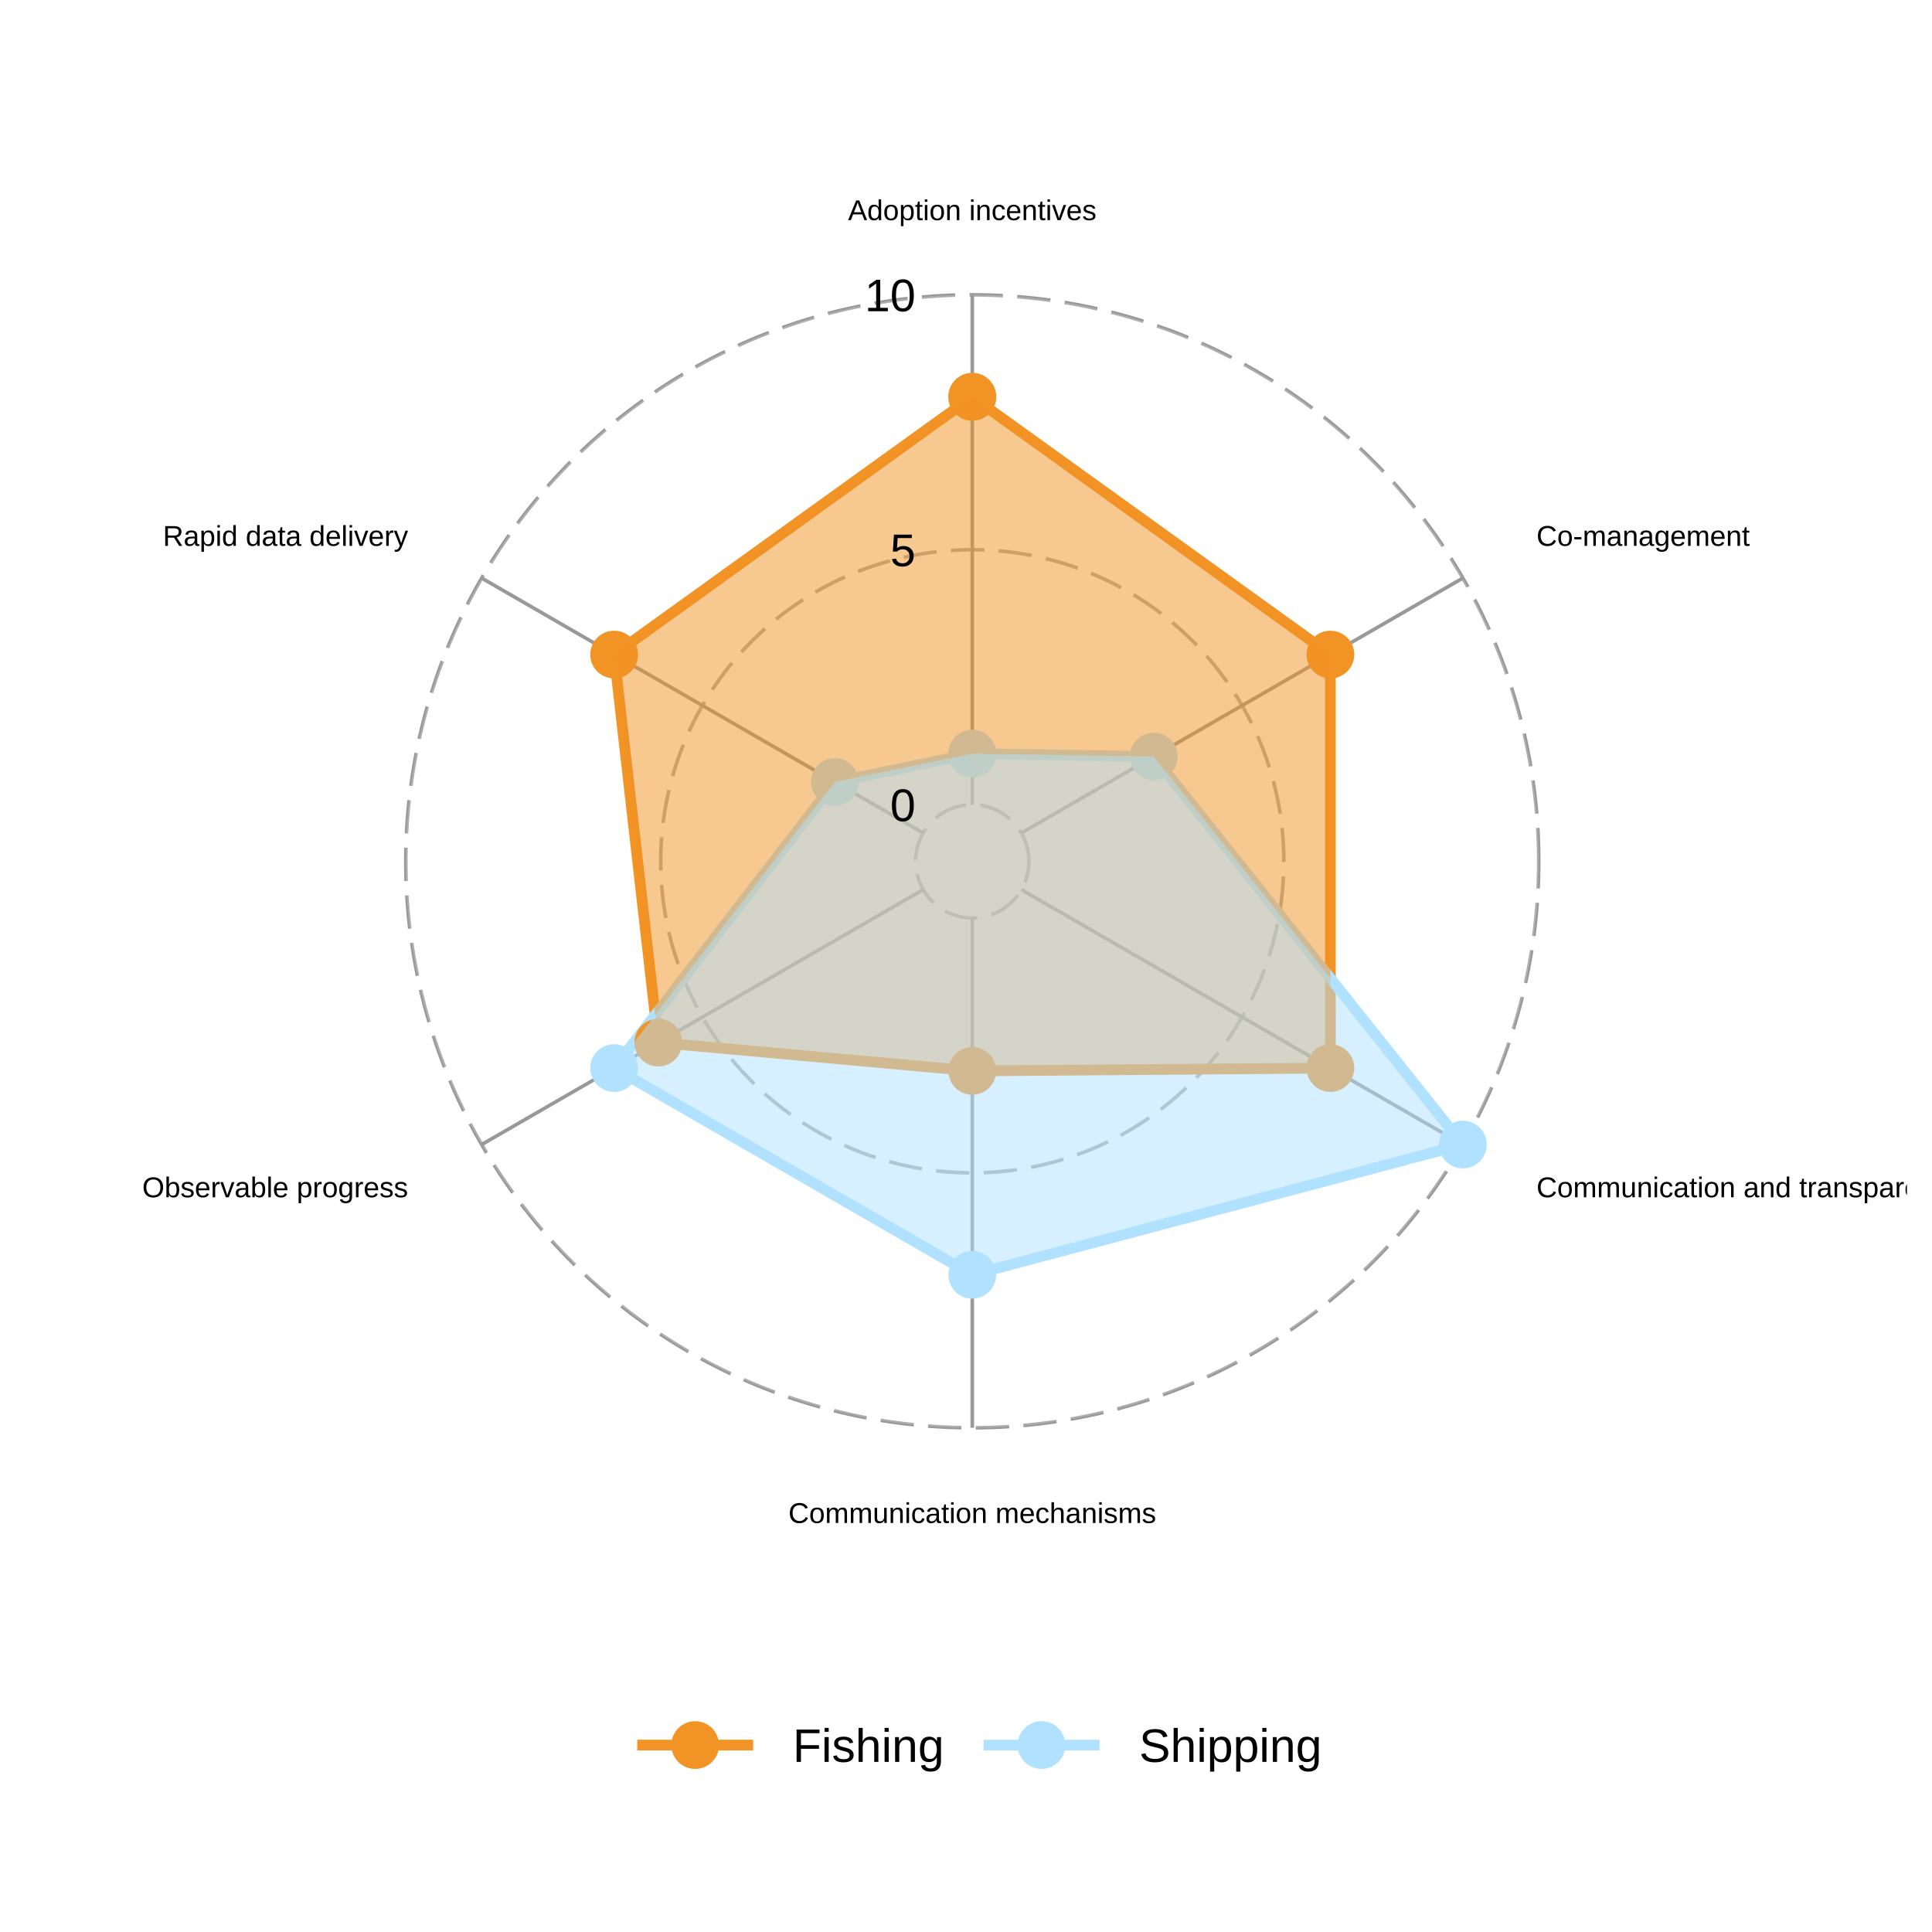
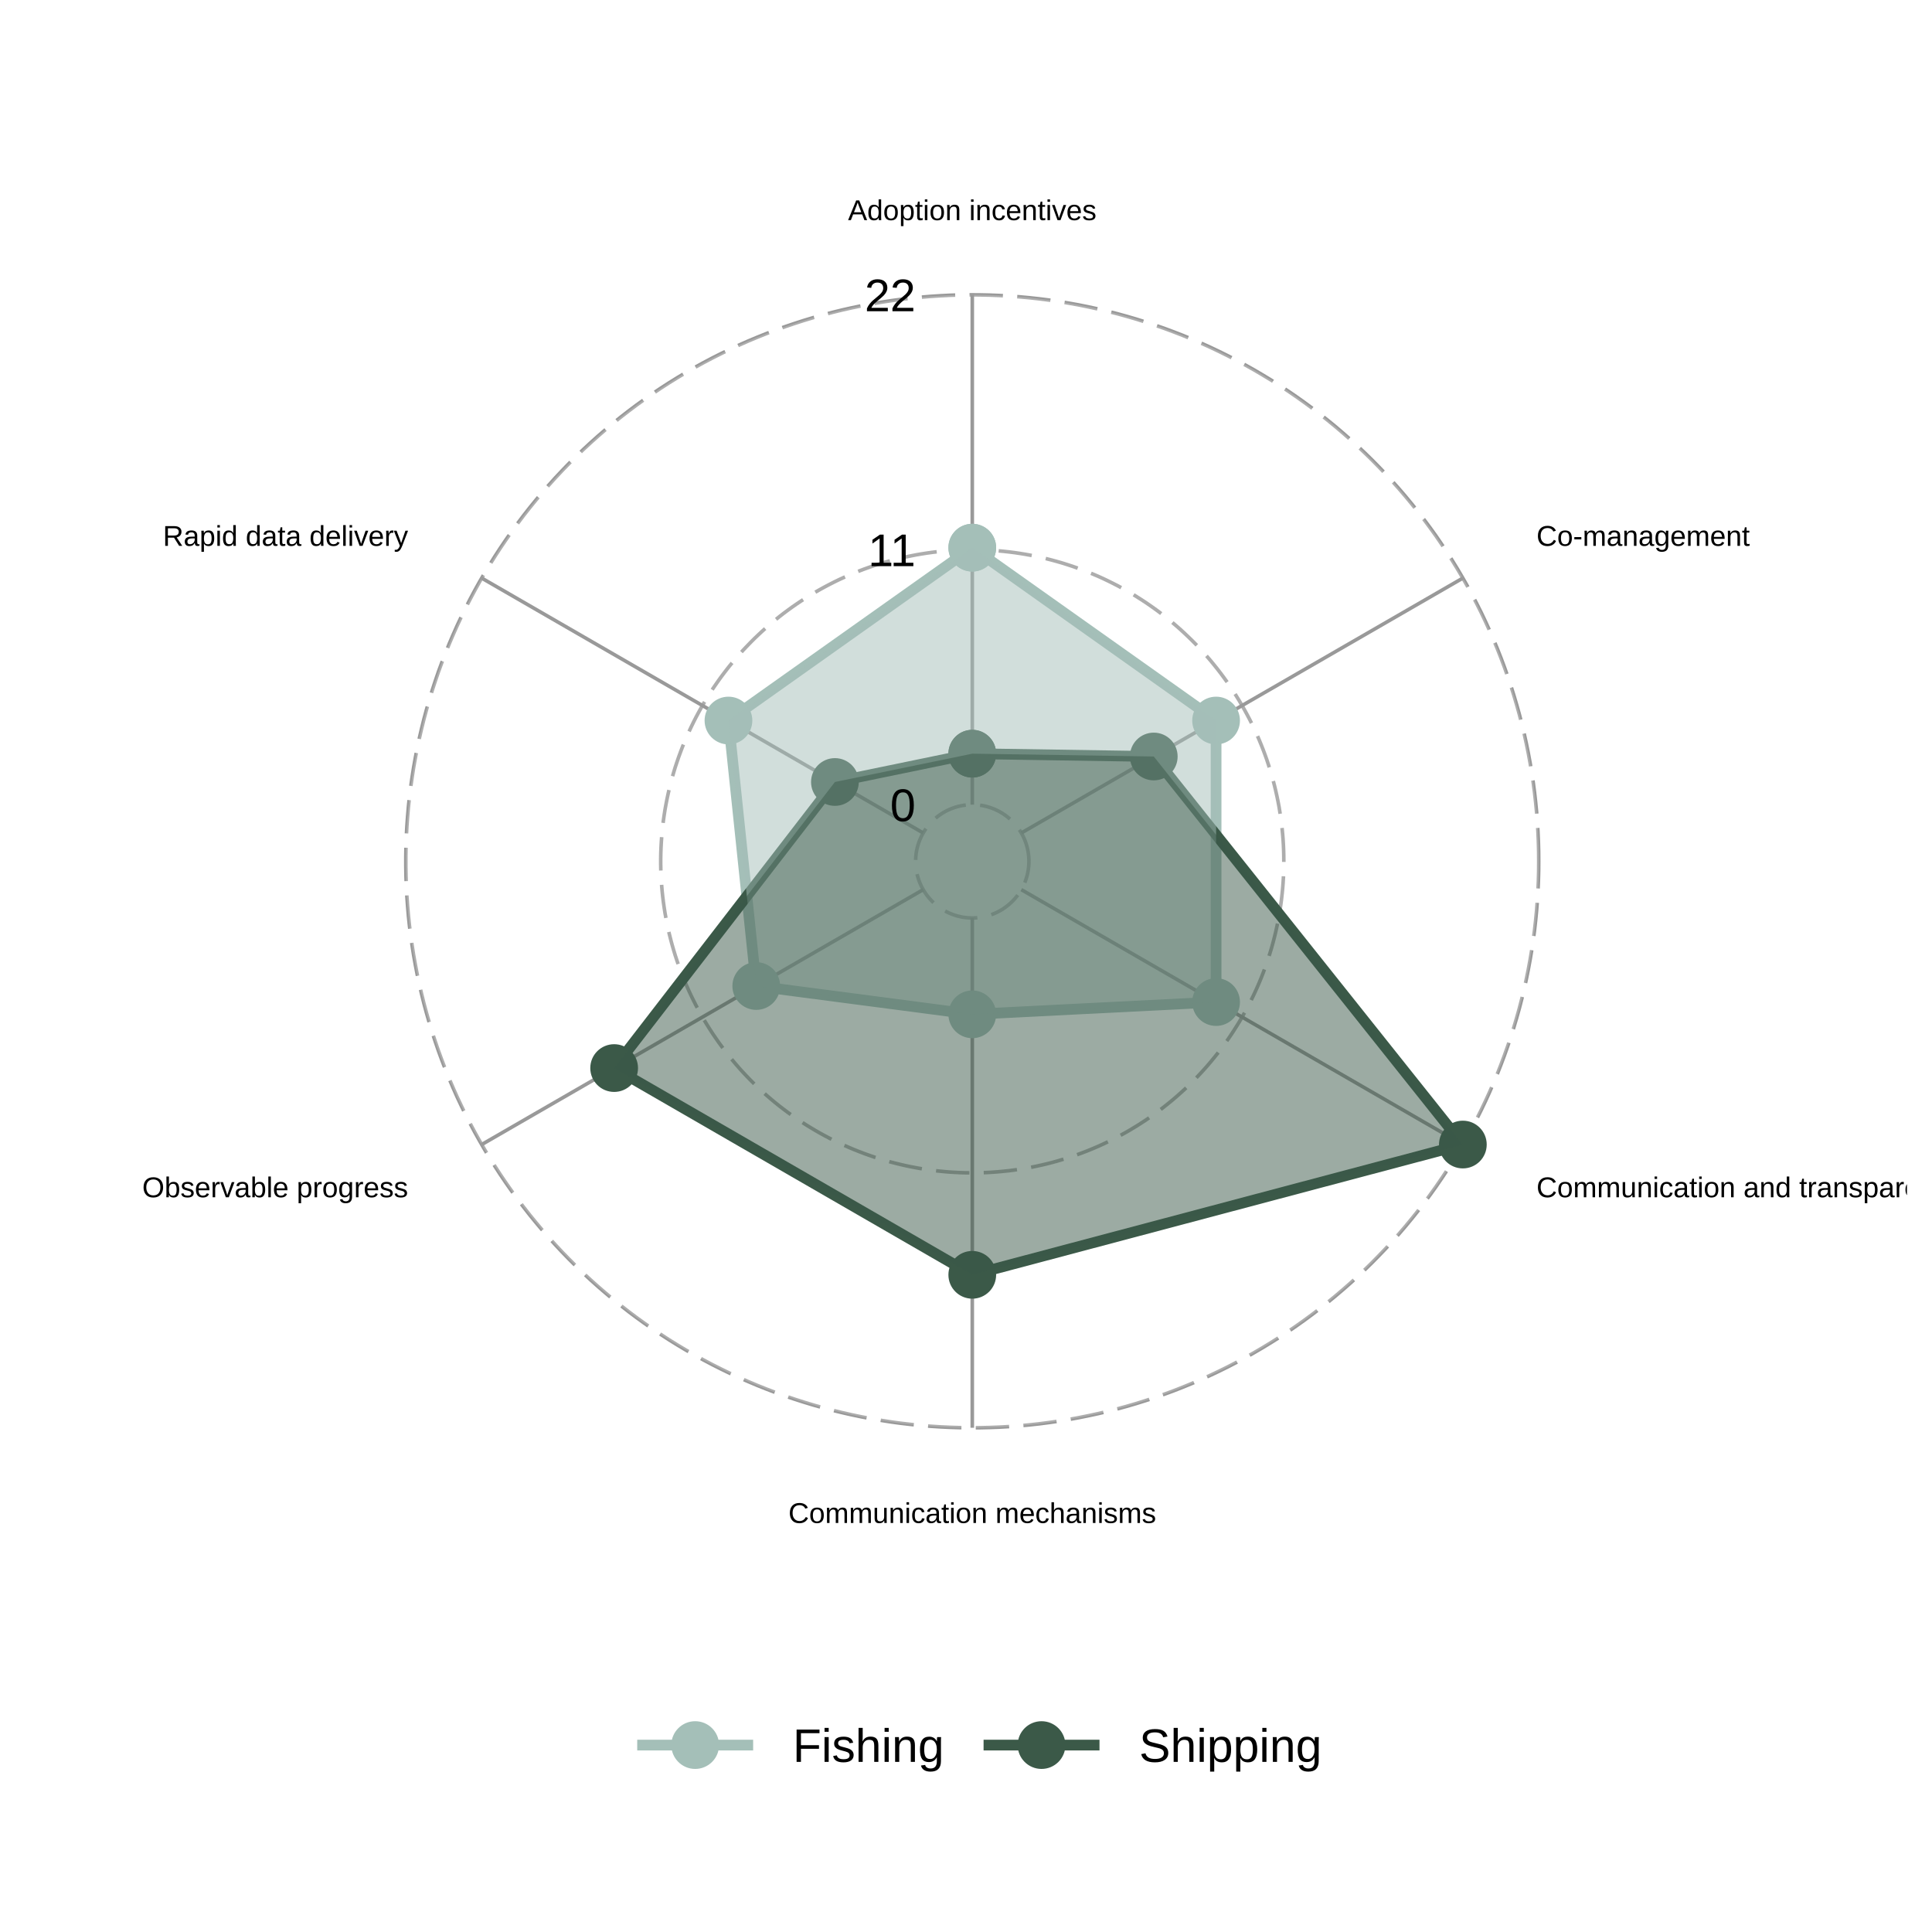
<svg xmlns="http://www.w3.org/2000/svg" class="svglite" width="576.00pt" height="576.00pt" viewBox="0 0 576.00 576.00">
  <defs>
    <style type="text/css">
    .svglite line, .svglite polyline, .svglite polygon, .svglite path, .svglite rect, .svglite circle {
      fill: none;
      stroke: #000000;
      stroke-linecap: round;
      stroke-linejoin: round;
      stroke-miterlimit: 10.00;
    }
    .svglite text {
      white-space: pre;
    }
  </style>
  </defs>
  <rect width="100%" height="100%" style="stroke: none; fill: #FFFFFF;" />
  <defs>
    <clipPath id="cpMC4wMHw1NzYuMDB8MC4wMHw1NzYuMDA=">
      <rect x="0.00" y="0.00" width="576.00" height="576.00" />
    </clipPath>
  </defs>
  <g clip-path="url(#cpMC4wMHw1NzYuMDB8MC4wMHw1NzYuMDA=)">
</g>
  <defs>
    <clipPath id="cpMC4wMHw1NzYuMDB8MjYuMzl8NTQ5LjYx">
      <rect x="0.00" y="26.39" width="576.00" height="523.22" />
    </clipPath>
  </defs>
  <g clip-path="url(#cpMC4wMHw1NzYuMDB8MjYuMzl8NTQ5LjYx)">
    <rect x="-0" y="26.39" width="576.00" height="523.22" style="stroke-width: 1.45; stroke: #FFFFFF; fill: #FFFFFF;" />
  </g>
  <g clip-path="url(#cpMC4wMHw1NzYuMDB8MC4wMHw1NzYuMDA=)">
</g>
  <defs>
    <clipPath id="cpMTEuMjF8NTY4LjUzfDMzLjg2fDQ3OS43Mg==">
      <rect x="11.21" y="33.86" width="557.32" height="445.86" />
    </clipPath>
  </defs>
  <g clip-path="url(#cpMTEuMjF8NTY4LjUzfDMzLjg2fDQ3OS43Mg==)">
    <rect x="11.21" y="33.86" width="557.32" height="445.86" style="stroke-width: 1.45; stroke: none; fill: #FFFFFF;" />
    <text x="121.67" y="356.95" text-anchor="end" style="font-size: 8.54px; font-family: &quot;Arial&quot;;" textLength="79.21px" lengthAdjust="spacingAndGlyphs">Observable progress</text>
    <text x="121.67" y="162.74" text-anchor="end" style="font-size: 8.54px; font-family: &quot;Arial&quot;;" textLength="73.04px" lengthAdjust="spacingAndGlyphs">Rapid data delivery</text>
    <polyline points="306.76,256.79 306.75,256.49 306.75,256.20 306.73,255.90 306.72,255.61 306.69,255.31 306.66,255.02 306.63,254.72 306.59,254.43 306.55,254.14 306.50,253.85 306.44,253.56 306.39,253.27 306.32,252.98 306.25,252.69 306.18,252.41 306.10,252.12 306.01,251.84 305.93,251.56 305.83,251.27 305.73,251.00 305.63,250.72 305.52,250.44 305.41,250.17 305.29,249.90 305.17,249.63 305.04,249.37 304.91,249.10 304.77,248.84 304.63,248.58 304.48,248.32 304.33,248.07 304.18,247.82 304.02,247.57 303.85,247.32 303.69,247.08 303.51,246.84 303.34,246.60 303.16,246.37 302.97,246.13 302.78,245.91 302.59,245.68 302.40,245.46 302.20,245.24 301.99,245.03 301.78,244.82 301.57,244.61 301.36,244.41 301.14,244.21 300.92,244.02 300.69,243.82 300.46,243.64 300.23,243.45 300.00,243.27 299.76,243.10 299.52,242.93 299.27,242.76 299.03,242.60 298.78,242.44 298.52,242.29 298.27,242.14 298.01,241.99 297.75,241.85 297.49,241.72 297.22,241.59 296.96,241.46 296.69,241.34 296.42,241.22 296.14,241.11 295.87,241.00 295.59,240.90 295.31,240.80 295.03,240.71 294.75,240.62 294.46,240.54 294.18,240.46 293.89,240.39 293.61,240.32 293.32,240.26 293.03,240.20 292.74,240.14 292.44,240.10 292.15,240.05 291.86,240.02 291.56,239.99 291.27,239.96 290.98,239.94 290.68,239.92 290.39,239.91 290.09,239.90 289.79,239.90 289.50,239.90 289.20,239.91 288.91,239.93 288.61,239.95 288.32,239.97 288.02,240.00 287.73,240.04 287.44,240.08 287.15,240.12 286.85,240.17 286.56,240.23 286.27,240.29 285.99,240.35 285.70,240.42 285.41,240.50 285.13,240.58 284.85,240.66 284.56,240.75 284.29,240.85 284.01,240.95 283.73,241.05 283.46,241.16 283.18,241.28 282.91,241.40 282.65,241.52 282.38,241.65 282.12,241.78 281.85,241.92 281.59,242.06 281.34,242.21 281.08,242.36 280.83,242.52 280.59,242.68 280.34,242.84 280.10,243.01 279.86,243.19 279.62,243.36 279.39,243.54 279.16,243.73 278.93,243.92 278.71,244.11 278.49,244.31 278.27,244.51 278.06,244.72 277.85,244.92 277.64,245.14 277.44,245.35 277.24,245.57 277.05,245.79 276.86,246.02 276.67,246.25 276.49,246.48 276.31,246.72 276.14,246.96 275.97,247.20 275.80,247.44 275.64,247.69 275.48,247.94 275.33,248.19 275.18,248.45 275.04,248.71 274.90,248.97 274.76,249.23 274.63,249.50 274.51,249.77 274.39,250.04 274.27,250.31 274.16,250.58 274.05,250.86 273.95,251.14 273.86,251.41 273.77,251.70 273.68,251.98 273.60,252.26 273.52,252.55 273.45,252.83 273.38,253.12 273.32,253.41 273.26,253.70 273.21,253.99 273.17,254.28 273.12,254.58 273.09,254.87 273.06,255.16 273.03,255.46 273.01,255.75 273.00,256.05 272.99,256.34 272.98,256.64 272.98,256.94 272.99,257.23 273.00,257.53 273.01,257.82 273.03,258.12 273.06,258.41 273.09,258.71 273.12,259.00 273.17,259.29 273.21,259.58 273.26,259.87 273.32,260.16 273.38,260.45 273.45,260.74 273.52,261.03 273.60,261.31 273.68,261.60 273.77,261.88 273.86,262.16 273.95,262.44 274.05,262.72 274.16,262.99 274.27,263.27 274.39,263.54 274.51,263.81 274.63,264.08 274.76,264.34 274.90,264.61 275.04,264.87 275.18,265.13 275.33,265.38 275.48,265.63 275.64,265.88 275.80,266.13 275.97,266.38 276.14,266.62 276.31,266.86 276.49,267.09 276.67,267.33 276.86,267.56 277.05,267.78 277.24,268.00 277.44,268.22 277.64,268.44 277.85,268.65 278.06,268.86 278.27,269.06 278.49,269.27 278.71,269.46 278.93,269.66 279.16,269.85 279.39,270.03 279.62,270.21 279.86,270.39 280.10,270.56 280.34,270.73 280.59,270.90 280.83,271.06 281.08,271.21 281.34,271.36 281.59,271.51 281.85,271.65 282.12,271.79 282.38,271.93 282.65,272.05 282.91,272.18 283.18,272.30 283.46,272.41 283.73,272.52 284.01,272.63 284.29,272.73 284.56,272.82 284.85,272.91 285.13,273.00 285.41,273.08 285.70,273.15 285.99,273.22 286.27,273.29 286.56,273.35 286.85,273.41 287.15,273.46 287.44,273.50 287.73,273.54 288.02,273.58 288.32,273.61 288.61,273.63 288.91,273.65 289.20,273.66 289.50,273.67 289.79,273.68 290.09,273.68 290.39,273.67 290.68,273.66 290.98,273.64 291.27,273.62 291.56,273.59 291.86,273.56 292.15,273.52 292.44,273.48 292.74,273.43 293.03,273.38 293.32,273.32 293.61,273.26 293.89,273.19 294.18,273.12 294.46,273.04 294.75,272.96 295.03,272.87 295.31,272.78 295.59,272.68 295.87,272.58 296.14,272.47 296.42,272.36 296.69,272.24 296.96,272.12 297.22,271.99 297.49,271.86 297.75,271.72 298.01,271.58 298.27,271.44 298.52,271.29 298.78,271.14 299.03,270.98 299.27,270.81 299.52,270.65 299.76,270.48 300.00,270.30 300.23,270.12 300.46,269.94 300.69,269.75 300.92,269.56 301.14,269.36 301.36,269.17 301.57,268.96 301.78,268.76 301.99,268.55 302.20,268.33 302.40,268.11 302.59,267.89 302.78,267.67 302.97,267.44 303.16,267.21 303.34,266.98 303.51,266.74 303.69,266.50 303.85,266.26 304.02,266.01 304.18,265.76 304.33,265.51 304.48,265.25 304.63,265.00 304.77,264.74 304.91,264.48 305.04,264.21 305.17,263.94 305.29,263.68 305.41,263.40 305.52,263.13 305.63,262.86 305.73,262.58 305.83,262.30 305.93,262.02 306.01,261.74 306.10,261.46 306.18,261.17 306.25,260.88 306.32,260.60 306.39,260.31 306.44,260.02 306.50,259.73 306.55,259.44 306.59,259.14 306.63,258.85 306.66,258.56 306.69,258.26 306.72,257.97 306.73,257.67 306.75,257.38 306.75,257.08 306.76,256.79 " style="stroke-width: 1.07; stroke: #999999; stroke-dasharray: 9.96,4.27; stroke-linecap: butt;" />
    <polyline points="382.75,256.79 382.74,255.16 382.70,253.54 382.63,251.91 382.53,250.29 382.40,248.67 382.24,247.05 382.06,245.44 381.85,243.82 381.60,242.22 381.34,240.61 381.04,239.02 380.71,237.42 380.36,235.84 379.98,234.26 379.57,232.68 379.14,231.12 378.67,229.56 378.18,228.01 377.67,226.47 377.12,224.93 376.55,223.41 375.95,221.90 375.33,220.40 374.68,218.91 374.00,217.43 373.30,215.96 372.58,214.51 371.82,213.07 371.04,211.64 370.24,210.23 369.42,208.83 368.56,207.44 367.69,206.07 366.79,204.72 365.87,203.38 364.92,202.06 363.95,200.75 362.96,199.47 361.94,198.20 360.91,196.94 359.85,195.71 358.77,194.49 357.67,193.30 356.55,192.12 355.40,190.96 354.24,189.83 353.06,188.71 351.86,187.61 350.64,186.54 349.40,185.49 348.14,184.46 346.87,183.45 345.58,182.46 344.27,181.50 342.94,180.56 341.60,179.64 340.24,178.75 338.87,177.88 337.48,177.03 336.08,176.21 334.66,175.41 333.23,174.64 331.78,173.90 330.33,173.18 328.86,172.48 327.38,171.81 325.88,171.17 324.38,170.55 322.86,169.96 321.34,169.40 319.81,168.86 318.26,168.35 316.71,167.86 315.15,167.41 313.58,166.98 312.01,166.58 310.42,166.20 308.84,165.86 307.24,165.54 305.64,165.25 304.04,164.99 302.43,164.75 300.82,164.55 299.20,164.37 297.58,164.22 295.96,164.10 294.34,164.01 292.71,163.94 291.09,163.91 289.46,163.90 287.84,163.92 286.21,163.97 284.59,164.05 282.97,164.16 281.35,164.29 279.73,164.46 278.11,164.65 276.50,164.87 274.90,165.12 273.29,165.39 271.70,165.70 270.11,166.03 268.52,166.39 266.94,166.78 265.37,167.19 263.81,167.63 262.25,168.10 260.70,168.60 259.16,169.12 257.63,169.67 256.11,170.25 254.60,170.86 253.11,171.49 251.62,172.14 250.14,172.82 248.68,173.53 247.23,174.27 245.79,175.03 244.37,175.81 242.96,176.62 241.56,177.45 240.18,178.31 238.81,179.19 237.46,180.10 236.13,181.02 234.81,181.98 233.51,182.95 232.23,183.95 230.96,184.97 229.71,186.01 228.48,187.08 227.27,188.16 226.08,189.27 224.91,190.39 223.76,191.54 222.63,192.71 221.51,193.89 220.42,195.10 219.36,196.32 218.31,197.57 217.28,198.83 216.28,200.11 215.30,201.40 214.34,202.72 213.41,204.05 212.49,205.39 211.61,206.76 210.74,208.13 209.90,209.53 209.09,210.93 208.30,212.35 207.53,213.79 206.79,215.24 206.08,216.70 205.39,218.17 204.73,219.65 204.09,221.15 203.48,222.65 202.90,224.17 202.34,225.70 201.81,227.24 201.30,228.78 200.83,230.34 200.38,231.90 199.96,233.47 199.56,235.04 199.20,236.63 198.86,238.22 198.55,239.81 198.26,241.42 198.01,243.02 197.78,244.63 197.58,246.24 197.41,247.86 197.27,249.48 197.16,251.10 197.07,252.73 197.01,254.35 196.98,255.98 196.98,257.60 197.01,259.23 197.07,260.85 197.16,262.47 197.27,264.10 197.41,265.72 197.58,267.33 197.78,268.95 198.01,270.56 198.26,272.16 198.55,273.76 198.86,275.36 199.20,276.95 199.56,278.53 199.96,280.11 200.38,281.68 200.83,283.24 201.30,284.79 201.81,286.34 202.34,287.88 202.90,289.40 203.48,290.92 204.09,292.43 204.73,293.92 205.39,295.41 206.08,296.88 206.79,298.34 207.53,299.79 208.30,301.22 209.09,302.64 209.90,304.05 210.74,305.44 211.61,306.82 212.49,308.18 213.41,309.53 214.34,310.86 215.30,312.17 216.28,313.47 217.28,314.75 218.31,316.01 219.36,317.25 220.42,318.48 221.51,319.68 222.63,320.87 223.76,322.04 224.91,323.18 226.08,324.31 227.27,325.42 228.48,326.50 229.71,327.56 230.96,328.61 232.23,329.63 233.51,330.62 234.81,331.60 236.13,332.55 237.46,333.48 238.81,334.39 240.18,335.27 241.56,336.12 242.96,336.96 244.37,337.77 245.79,338.55 247.23,339.31 248.68,340.04 250.14,340.75 251.62,341.43 253.11,342.09 254.60,342.72 256.11,343.32 257.63,343.90 259.16,344.45 260.70,344.98 262.25,345.47 263.81,345.94 265.37,346.39 266.94,346.80 268.52,347.19 270.11,347.55 271.70,347.88 273.29,348.18 274.90,348.46 276.50,348.71 278.11,348.93 279.73,349.12 281.35,349.28 282.97,349.42 284.59,349.52 286.21,349.60 287.84,349.65 289.46,349.67 291.09,349.67 292.71,349.63 294.34,349.57 295.96,349.47 297.58,349.35 299.20,349.20 300.82,349.03 302.43,348.82 304.04,348.59 305.64,348.33 307.24,348.04 308.84,347.72 310.42,347.37 312.01,347.00 313.58,346.60 315.15,346.17 316.71,345.71 318.26,345.23 319.81,344.72 321.34,344.18 322.86,343.62 324.38,343.03 325.88,342.41 327.38,341.77 328.86,341.10 330.33,340.40 331.78,339.68 333.23,338.93 334.66,338.16 336.08,337.37 337.48,336.54 338.87,335.70 340.24,334.83 341.60,333.94 342.94,333.02 344.27,332.08 345.58,331.11 346.87,330.13 348.14,329.12 349.40,328.09 350.64,327.04 351.86,325.96 353.06,324.87 354.24,323.75 355.40,322.61 356.55,321.46 357.67,320.28 358.77,319.08 359.85,317.87 360.91,316.63 361.94,315.38 362.96,314.11 363.95,312.82 364.92,311.52 365.87,310.20 366.79,308.86 367.69,307.50 368.56,306.13 369.42,304.75 370.24,303.35 371.04,301.93 371.82,300.51 372.58,299.07 373.30,297.61 374.00,296.15 374.68,294.67 375.33,293.18 375.95,291.68 376.55,290.16 377.12,288.64 377.67,287.11 378.18,285.57 378.67,284.02 379.14,282.46 379.57,280.89 379.98,279.32 380.36,277.74 380.71,276.15 381.04,274.56 381.34,272.96 381.60,271.36 381.85,269.75 382.06,268.14 382.24,266.52 382.40,264.91 382.53,263.29 382.63,261.66 382.70,260.04 382.74,258.41 382.75,256.79 " style="stroke-width: 1.07; stroke: #999999; stroke-dasharray: 9.96,4.27; stroke-linecap: butt;" />
    <polyline points="458.75,256.79 458.73,253.83 458.65,250.88 458.52,247.92 458.34,244.97 458.11,242.03 457.82,239.09 457.49,236.15 457.10,233.22 456.66,230.30 456.17,227.38 455.63,224.47 455.04,221.58 454.40,218.69 453.71,215.82 452.97,212.96 452.17,210.11 451.33,207.28 450.44,204.46 449.50,201.66 448.51,198.87 447.47,196.10 446.39,193.36 445.25,190.63 444.07,187.92 442.84,185.23 441.57,182.56 440.24,179.92 438.88,177.30 437.46,174.70 436.00,172.13 434.50,169.59 432.95,167.07 431.36,164.58 429.72,162.12 428.05,159.68 426.32,157.28 424.56,154.91 422.76,152.57 420.91,150.26 419.03,147.98 417.11,145.74 415.14,143.53 413.14,141.35 411.10,139.21 409.03,137.11 406.91,135.04 404.76,133.01 402.58,131.02 400.36,129.07 398.11,127.15 395.82,125.28 393.51,123.44 391.16,121.65 388.78,119.90 386.37,118.19 383.93,116.52 381.46,114.89 378.96,113.31 376.43,111.78 373.88,110.28 371.31,108.84 368.70,107.43 366.08,106.08 363.43,104.77 360.76,103.50 358.06,102.28 355.35,101.11 352.62,99.99 349.86,98.92 347.09,97.89 344.30,96.92 341.49,95.99 338.67,95.11 335.83,94.28 332.98,93.50 330.12,92.77 327.24,92.09 324.35,91.46 321.46,90.88 318.55,90.36 315.63,89.88 312.71,89.45 309.77,89.08 306.84,88.76 303.89,88.49 300.94,88.27 297.99,88.10 295.04,87.98 292.08,87.92 289.13,87.90 286.17,87.94 283.22,88.03 280.27,88.18 277.32,88.37 274.37,88.62 271.43,88.91 268.50,89.26 265.57,89.66 262.65,90.11 259.73,90.61 256.83,91.17 253.94,91.77 251.05,92.42 248.18,93.13 245.33,93.88 242.48,94.69 239.65,95.54 236.84,96.45 234.04,97.40 231.26,98.40 228.50,99.45 225.75,100.55 223.03,101.69 220.32,102.89 217.64,104.13 214.98,105.42 212.34,106.75 209.73,108.13 207.14,109.55 204.57,111.02 202.04,112.54 199.52,114.10 197.04,115.70 194.59,117.35 192.16,119.04 189.76,120.77 187.40,122.54 185.07,124.35 182.76,126.21 180.50,128.10 178.26,130.04 176.06,132.01 173.89,134.02 171.76,136.07 169.67,138.15 167.61,140.28 165.59,142.43 163.61,144.63 161.66,146.85 159.76,149.11 157.89,151.41 156.07,153.73 154.29,156.09 152.55,158.48 150.85,160.90 149.19,163.35 147.58,165.82 146.01,168.33 144.48,170.86 143.00,173.41 141.56,176.00 140.17,178.61 138.82,181.24 137.53,183.89 136.27,186.57 135.07,189.27 133.91,191.99 132.80,194.73 131.74,197.49 130.72,200.26 129.76,203.06 128.84,205.87 127.98,208.69 127.16,211.53 126.39,214.39 125.68,217.25 125.01,220.13 124.39,223.03 123.83,225.93 123.31,228.84 122.85,231.76 122.44,234.68 122.07,237.62 121.76,240.56 121.51,243.50 121.30,246.45 121.14,249.40 121.04,252.35 120.99,255.31 120.99,258.27 121.04,261.22 121.14,264.18 121.30,267.13 121.51,270.08 121.76,273.02 122.07,275.96 122.44,278.89 122.85,281.82 123.31,284.74 123.83,287.65 124.39,290.55 125.01,293.44 125.68,296.32 126.39,299.19 127.16,302.04 127.98,304.88 128.84,307.71 129.76,310.52 130.72,313.31 131.74,316.09 132.80,318.85 133.91,321.59 135.07,324.31 136.27,327.01 137.53,329.68 138.82,332.34 140.17,334.97 141.56,337.58 143.00,340.16 144.48,342.72 146.01,345.25 147.58,347.75 149.19,350.23 150.85,352.68 152.55,355.10 154.29,357.49 156.07,359.84 157.89,362.17 159.76,364.46 161.66,366.72 163.61,368.95 165.59,371.14 167.61,373.30 169.67,375.42 171.76,377.51 173.89,379.56 176.06,381.57 178.26,383.54 180.50,385.47 182.76,387.37 185.07,389.22 187.40,391.04 189.76,392.81 192.16,394.54 194.59,396.23 197.04,397.87 199.52,399.48 202.04,401.04 204.57,402.55 207.14,404.02 209.73,405.45 212.34,406.83 214.98,408.16 217.64,409.45 220.32,410.69 223.03,411.88 225.75,413.03 228.50,414.13 231.26,415.18 234.04,416.18 236.84,417.13 239.65,418.03 242.48,418.89 245.33,419.69 248.18,420.45 251.05,421.15 253.94,421.81 256.83,422.41 259.73,422.96 262.65,423.46 265.57,423.92 268.50,424.32 271.43,424.66 274.37,424.96 277.32,425.21 280.27,425.40 283.22,425.54 286.17,425.63 289.13,425.67 292.08,425.66 295.04,425.59 297.99,425.48 300.94,425.31 303.89,425.09 306.84,424.82 309.77,424.50 312.71,424.12 315.63,423.70 318.55,423.22 321.46,422.69 324.35,422.11 327.24,421.49 330.12,420.81 332.98,420.08 335.83,419.30 338.67,418.47 341.49,417.59 344.30,416.66 347.09,415.68 349.86,414.66 352.62,413.58 355.35,412.46 358.06,411.29 360.76,410.07 363.43,408.81 366.08,407.50 368.70,406.14 371.31,404.74 373.88,403.29 376.43,401.80 378.96,400.26 381.46,398.68 383.93,397.06 386.37,395.39 388.78,393.68 391.16,391.93 393.51,390.13 395.82,388.30 398.11,386.42 400.36,384.51 402.58,382.56 404.76,380.57 406.91,378.54 409.03,376.47 411.10,374.36 413.14,372.23 415.14,370.05 417.11,367.84 419.03,365.60 420.91,363.32 422.76,361.01 424.56,358.67 426.32,356.30 428.05,353.89 429.72,351.46 431.36,349.00 432.95,346.51 434.50,343.99 436.00,341.44 437.46,338.87 438.88,336.28 440.24,333.66 441.57,331.01 442.84,328.35 444.07,325.66 445.25,322.95 446.39,320.22 447.47,317.47 448.51,314.70 449.50,311.92 450.44,309.12 451.33,306.30 452.17,303.47 452.97,300.62 453.71,297.76 454.40,294.88 455.04,292.00 455.63,289.10 456.17,286.20 456.66,283.28 457.10,280.36 457.49,277.43 457.82,274.49 458.11,271.55 458.34,268.60 458.52,265.65 458.65,262.70 458.73,259.74 458.75,256.79 " style="stroke-width: 1.07; stroke: #999999; stroke-dasharray: 9.96,4.27; stroke-linecap: butt;" />
    <text x="289.87" y="65.63" text-anchor="middle" style="font-size: 8.54px; font-family: &quot;Arial&quot;;" textLength="73.99px" lengthAdjust="spacingAndGlyphs">Adoption incentives</text>
    <text x="289.87" y="454.06" text-anchor="middle" style="font-size: 8.54px; font-family: &quot;Arial&quot;;" textLength="109.53px" lengthAdjust="spacingAndGlyphs">Communication mechanisms</text>
    <text x="458.07" y="162.74" style="font-size: 8.54px; font-family: &quot;Arial&quot;;" textLength="63.55px" lengthAdjust="spacingAndGlyphs">Co-management</text>
    <text x="458.07" y="356.95" style="font-size: 8.54px; font-family: &quot;Arial&quot;;" textLength="127.58px" lengthAdjust="spacingAndGlyphs">Communication and transparency</text>
    <polygon points="458.75,256.79 458.73,253.83 458.65,250.88 458.52,247.92 458.34,244.97 458.11,242.03 457.82,239.09 457.49,236.15 457.10,233.22 456.66,230.30 456.17,227.38 455.63,224.47 455.04,221.58 454.40,218.69 453.71,215.82 452.97,212.96 452.17,210.11 451.33,207.28 450.44,204.46 449.50,201.66 448.51,198.87 447.47,196.10 446.39,193.36 445.25,190.63 444.07,187.92 442.84,185.23 441.57,182.56 440.24,179.92 438.88,177.30 437.46,174.70 436.00,172.13 434.50,169.59 432.95,167.07 431.36,164.58 429.72,162.12 428.05,159.68 426.32,157.28 424.56,154.91 422.76,152.57 420.91,150.26 419.03,147.98 417.11,145.74 415.14,143.53 413.14,141.35 411.10,139.21 409.03,137.11 406.91,135.04 404.76,133.01 402.58,131.02 400.36,129.07 398.11,127.15 395.82,125.28 393.51,123.44 391.16,121.65 388.78,119.90 386.37,118.19 383.93,116.52 381.46,114.89 378.96,113.31 376.43,111.78 373.88,110.28 371.31,108.84 368.70,107.43 366.08,106.08 363.43,104.77 360.76,103.50 358.06,102.28 355.35,101.11 352.62,99.99 349.86,98.92 347.09,97.89 344.30,96.92 341.49,95.99 338.67,95.11 335.83,94.28 332.98,93.50 330.12,92.77 327.24,92.09 324.35,91.46 321.46,90.88 318.55,90.36 315.63,89.88 312.71,89.45 309.77,89.08 306.84,88.76 303.89,88.49 300.94,88.27 297.99,88.10 295.04,87.98 292.08,87.92 289.13,87.90 286.17,87.94 283.22,88.03 280.27,88.18 277.32,88.37 274.37,88.62 271.43,88.91 268.50,89.26 265.57,89.66 262.65,90.11 259.73,90.61 256.83,91.17 253.94,91.77 251.05,92.42 248.18,93.13 245.33,93.88 242.48,94.69 239.65,95.54 236.84,96.45 234.04,97.40 231.26,98.40 228.50,99.45 225.75,100.55 223.03,101.69 220.32,102.89 217.64,104.13 214.98,105.42 212.34,106.75 209.73,108.13 207.14,109.55 204.57,111.02 202.04,112.54 199.52,114.10 197.04,115.70 194.59,117.35 192.16,119.04 189.76,120.77 187.40,122.54 185.07,124.35 182.76,126.21 180.50,128.10 178.26,130.04 176.06,132.01 173.89,134.02 171.76,136.07 169.67,138.15 167.61,140.28 165.59,142.43 163.61,144.63 161.66,146.85 159.76,149.11 157.89,151.41 156.07,153.73 154.29,156.09 152.55,158.48 150.85,160.90 149.19,163.35 147.58,165.82 146.01,168.33 144.48,170.86 143.00,173.41 141.56,176.00 140.17,178.61 138.82,181.24 137.53,183.89 136.27,186.57 135.07,189.27 133.91,191.99 132.80,194.73 131.74,197.49 130.72,200.26 129.76,203.06 128.84,205.87 127.98,208.69 127.16,211.53 126.39,214.39 125.68,217.25 125.01,220.13 124.39,223.03 123.83,225.93 123.31,228.84 122.85,231.76 122.44,234.68 122.07,237.62 121.76,240.56 121.51,243.50 121.30,246.45 121.14,249.40 121.04,252.35 120.99,255.31 120.99,258.27 121.04,261.22 121.14,264.18 121.30,267.13 121.51,270.08 121.76,273.02 122.07,275.96 122.44,278.89 122.85,281.82 123.31,284.74 123.83,287.65 124.39,290.55 125.01,293.44 125.68,296.32 126.39,299.19 127.16,302.04 127.98,304.88 128.84,307.71 129.76,310.52 130.72,313.31 131.74,316.09 132.80,318.85 133.91,321.59 135.07,324.31 136.27,327.01 137.53,329.68 138.82,332.34 140.17,334.97 141.56,337.58 143.00,340.16 144.48,342.72 146.01,345.25 147.58,347.75 149.19,350.23 150.85,352.68 152.55,355.10 154.29,357.49 156.07,359.84 157.89,362.17 159.76,364.46 161.66,366.72 163.61,368.95 165.59,371.14 167.61,373.30 169.67,375.42 171.76,377.51 173.89,379.56 176.06,381.57 178.26,383.54 180.50,385.47 182.76,387.37 185.07,389.22 187.40,391.04 189.76,392.81 192.16,394.54 194.59,396.23 197.04,397.87 199.52,399.48 202.04,401.04 204.57,402.55 207.14,404.02 209.73,405.45 212.34,406.83 214.98,408.16 217.64,409.45 220.32,410.69 223.03,411.88 225.75,413.03 228.50,414.13 231.26,415.18 234.04,416.18 236.84,417.13 239.65,418.03 242.48,418.89 245.33,419.69 248.18,420.45 251.05,421.15 253.94,421.81 256.83,422.41 259.73,422.96 262.65,423.46 265.57,423.92 268.50,424.32 271.43,424.66 274.37,424.96 277.32,425.21 280.27,425.40 283.22,425.54 286.17,425.63 289.13,425.67 292.08,425.66 295.04,425.59 297.99,425.48 300.94,425.31 303.89,425.09 306.84,424.82 309.77,424.50 312.71,424.12 315.63,423.70 318.55,423.22 321.46,422.69 324.35,422.11 327.24,421.49 330.12,420.81 332.98,420.08 335.83,419.30 338.67,418.47 341.49,417.59 344.30,416.66 347.09,415.68 349.86,414.66 352.62,413.58 355.35,412.46 358.06,411.29 360.76,410.07 363.43,408.81 366.08,407.50 368.70,406.14 371.31,404.74 373.88,403.29 376.43,401.80 378.96,400.26 381.46,398.68 383.93,397.06 386.37,395.39 388.78,393.68 391.16,391.93 393.51,390.13 395.82,388.30 398.11,386.42 400.36,384.51 402.58,382.56 404.76,380.57 406.91,378.54 409.03,376.47 411.10,374.36 413.14,372.23 415.14,370.05 417.11,367.84 419.03,365.60 420.91,363.32 422.76,361.01 424.56,358.67 426.32,356.30 428.05,353.89 429.72,351.46 431.36,349.00 432.95,346.51 434.50,343.99 436.00,341.44 437.46,338.87 438.88,336.28 440.24,333.66 441.57,331.01 442.84,328.35 444.07,325.66 445.25,322.95 446.39,320.22 447.47,317.47 448.51,314.70 449.50,311.92 450.44,309.12 451.33,306.30 452.17,303.47 452.97,300.62 453.71,297.76 454.40,294.88 455.04,292.00 455.63,289.10 456.17,286.20 456.66,283.28 457.10,280.36 457.49,277.43 457.82,274.49 458.11,271.55 458.34,268.60 458.52,265.65 458.65,262.70 458.73,259.74 458.75,256.79 " style="stroke-width: 1.07; stroke: none; stroke-linecap: butt; fill: #FFFFFF; fill-opacity: 0.20;" />
    <polyline points="289.87,239.90 289.87,87.90 " style="stroke-width: 1.07; stroke: #999999; stroke-linecap: butt;" />
    <polyline points="304.49,248.34 436.13,172.35 " style="stroke-width: 1.07; stroke: #999999; stroke-linecap: butt;" />
    <polyline points="304.49,265.23 436.13,341.23 " style="stroke-width: 1.07; stroke: #999999; stroke-linecap: butt;" />
    <polyline points="289.87,273.68 289.87,425.67 " style="stroke-width: 1.07; stroke: #999999; stroke-linecap: butt;" />
    <polyline points="275.24,265.23 143.61,341.23 " style="stroke-width: 1.07; stroke: #999999; stroke-linecap: butt;" />
    <polyline points="275.24,248.34 143.61,172.35 " style="stroke-width: 1.07; stroke: #999999; stroke-linecap: butt;" />
-     <polyline points="289.87,118.30 396.64,195.15 396.64,318.43 289.87,319.28 196.26,310.83 183.10,195.15 289.87,118.30 " style="stroke-width: 3.20; stroke: #F29325; stroke-linecap: butt;" />
-     <polyline points="289.87,224.70 343.98,225.54 436.13,341.23 289.87,380.07 183.10,318.43 248.92,233.14 289.87,224.70 " style="stroke-width: 3.20; stroke: #B0E2FF; stroke-linecap: butt;" />
-     <circle cx="289.87" cy="118.30" r="6.76" style="stroke-width: 0.71; stroke: #F29325; fill: #F29325;" />
-     <circle cx="396.64" cy="195.15" r="6.76" style="stroke-width: 0.71; stroke: #F29325; fill: #F29325;" />
-     <circle cx="396.64" cy="318.43" r="6.76" style="stroke-width: 0.71; stroke: #F29325; fill: #F29325;" />
-     <circle cx="289.87" cy="319.28" r="6.76" style="stroke-width: 0.71; stroke: #F29325; fill: #F29325;" />
-     <circle cx="196.26" cy="310.83" r="6.76" style="stroke-width: 0.71; stroke: #F29325; fill: #F29325;" />
-     <circle cx="183.10" cy="195.15" r="6.76" style="stroke-width: 0.71; stroke: #F29325; fill: #F29325;" />
-     <circle cx="289.87" cy="118.30" r="6.76" style="stroke-width: 0.71; stroke: #F29325; fill: #F29325;" />
-     <circle cx="289.87" cy="224.70" r="6.76" style="stroke-width: 0.71; stroke: #B0E2FF; fill: #B0E2FF;" />
-     <circle cx="343.98" cy="225.54" r="6.76" style="stroke-width: 0.71; stroke: #B0E2FF; fill: #B0E2FF;" />
-     <circle cx="436.13" cy="341.23" r="6.76" style="stroke-width: 0.71; stroke: #B0E2FF; fill: #B0E2FF;" />
-     <circle cx="289.87" cy="380.07" r="6.76" style="stroke-width: 0.71; stroke: #B0E2FF; fill: #B0E2FF;" />
-     <circle cx="183.10" cy="318.43" r="6.76" style="stroke-width: 0.71; stroke: #B0E2FF; fill: #B0E2FF;" />
-     <circle cx="248.92" cy="233.14" r="6.76" style="stroke-width: 0.71; stroke: #B0E2FF; fill: #B0E2FF;" />
-     <circle cx="289.87" cy="224.70" r="6.76" style="stroke-width: 0.71; stroke: #B0E2FF; fill: #B0E2FF;" />
-     <polygon points="289.87,118.30 396.64,195.15 396.64,318.43 289.87,319.28 196.26,310.83 183.10,195.15 289.87,118.30 " style="stroke-width: 1.07; stroke: none; stroke-linecap: butt; fill: #F29325; fill-opacity: 0.50;" />
-     <polygon points="289.87,224.70 343.98,225.54 436.13,341.23 289.87,380.07 183.10,318.43 248.92,233.14 289.87,224.70 " style="stroke-width: 1.07; stroke: none; stroke-linecap: butt; fill: #B0E2FF; fill-opacity: 0.50;" />
+     <polyline points="289.87,163.28 362.56,214.82 362.56,298.75 289.87,302.41 225.47,293.97 217.18,214.82 289.87,163.28 " style="stroke-width: 3.20; stroke: #A4BFB8; stroke-linecap: butt;" />
+     <polyline points="289.87,224.70 343.98,225.54 436.13,341.23 289.87,380.07 183.10,318.43 248.92,233.14 289.87,224.70 " style="stroke-width: 3.20; stroke: #3B5948; stroke-linecap: butt;" />
+     <circle cx="289.87" cy="163.28" r="6.76" style="stroke-width: 0.71; stroke: #A4BFB8; fill: #A4BFB8;" />
+     <circle cx="362.56" cy="214.82" r="6.76" style="stroke-width: 0.71; stroke: #A4BFB8; fill: #A4BFB8;" />
+     <circle cx="362.56" cy="298.75" r="6.76" style="stroke-width: 0.71; stroke: #A4BFB8; fill: #A4BFB8;" />
+     <circle cx="289.87" cy="302.41" r="6.76" style="stroke-width: 0.71; stroke: #A4BFB8; fill: #A4BFB8;" />
+     <circle cx="225.47" cy="293.97" r="6.76" style="stroke-width: 0.71; stroke: #A4BFB8; fill: #A4BFB8;" />
+     <circle cx="217.18" cy="214.82" r="6.76" style="stroke-width: 0.71; stroke: #A4BFB8; fill: #A4BFB8;" />
+     <circle cx="289.87" cy="163.28" r="6.76" style="stroke-width: 0.71; stroke: #A4BFB8; fill: #A4BFB8;" />
+     <circle cx="289.87" cy="224.70" r="6.76" style="stroke-width: 0.71; stroke: #3B5948; fill: #3B5948;" />
+     <circle cx="343.98" cy="225.54" r="6.76" style="stroke-width: 0.71; stroke: #3B5948; fill: #3B5948;" />
+     <circle cx="436.13" cy="341.23" r="6.76" style="stroke-width: 0.71; stroke: #3B5948; fill: #3B5948;" />
+     <circle cx="289.87" cy="380.07" r="6.76" style="stroke-width: 0.71; stroke: #3B5948; fill: #3B5948;" />
+     <circle cx="183.10" cy="318.43" r="6.76" style="stroke-width: 0.71; stroke: #3B5948; fill: #3B5948;" />
+     <circle cx="248.92" cy="233.14" r="6.76" style="stroke-width: 0.71; stroke: #3B5948; fill: #3B5948;" />
+     <circle cx="289.87" cy="224.70" r="6.76" style="stroke-width: 0.71; stroke: #3B5948; fill: #3B5948;" />
+     <polygon points="289.87,163.28 362.56,214.82 362.56,298.75 289.87,302.41 225.47,293.97 217.18,214.82 289.87,163.28 " style="stroke-width: 1.07; stroke: none; stroke-linecap: butt; fill: #A4BFB8; fill-opacity: 0.50;" />
+     <polygon points="289.87,224.70 343.98,225.54 436.13,341.23 289.87,380.07 183.10,318.43 248.92,233.14 289.87,224.70 " style="stroke-width: 1.07; stroke: none; stroke-linecap: butt; fill: #3B5948; fill-opacity: 0.50;" />
    <text x="272.98" y="244.79" text-anchor="end" style="font-size: 13.66px; font-family: &quot;Arial&quot;;" textLength="7.60px" lengthAdjust="spacingAndGlyphs">0</text>
-     <text x="272.98" y="168.79" text-anchor="end" style="font-size: 13.66px; font-family: &quot;Arial&quot;;" textLength="7.60px" lengthAdjust="spacingAndGlyphs">5</text>
-     <text x="272.98" y="92.79" text-anchor="end" style="font-size: 13.66px; font-family: &quot;Arial&quot;;" textLength="15.19px" lengthAdjust="spacingAndGlyphs">10</text>
+     <text x="272.98" y="168.79" text-anchor="end" style="font-size: 13.66px; font-family: &quot;Arial&quot;;" textLength="14.18px" lengthAdjust="spacingAndGlyphs">11</text>
+     <text x="272.98" y="92.79" text-anchor="end" style="font-size: 13.66px; font-family: &quot;Arial&quot;;" textLength="15.19px" lengthAdjust="spacingAndGlyphs">22</text>
  </g>
  <g clip-path="url(#cpMC4wMHw1NzYuMDB8MC4wMHw1NzYuMDA=)">
    <rect x="178.19" y="498.40" width="223.35" height="43.74" style="stroke-width: 1.45; stroke: none; fill: #FFFFFF;" />
    <rect x="185.66" y="505.87" width="43.20" height="28.80" style="stroke-width: 1.45; stroke: none; fill: #FFFFFF;" />
-     <line x1="189.98" y1="520.27" x2="224.54" y2="520.27" style="stroke-width: 3.20; stroke: #F29325; stroke-linecap: butt;" />
-     <circle cx="207.26" cy="520.27" r="6.76" style="stroke-width: 0.71; stroke: #F29325; fill: #F29325;" />
+     <line x1="189.98" y1="520.27" x2="224.54" y2="520.27" style="stroke-width: 3.20; stroke: #A4BFB8; stroke-linecap: butt;" />
+     <circle cx="207.26" cy="520.27" r="6.76" style="stroke-width: 0.71; stroke: #A4BFB8; fill: #A4BFB8;" />
    <rect x="288.92" y="505.87" width="43.20" height="28.80" style="stroke-width: 1.45; stroke: none; fill: #FFFFFF;" />
-     <line x1="293.24" y1="520.27" x2="327.80" y2="520.27" style="stroke-width: 3.20; stroke: #B0E2FF; stroke-linecap: butt;" />
-     <circle cx="310.52" cy="520.27" r="6.76" style="stroke-width: 0.71; stroke: #B0E2FF; fill: #B0E2FF;" />
+     <line x1="293.24" y1="520.27" x2="327.80" y2="520.27" style="stroke-width: 3.20; stroke: #3B5948; stroke-linecap: butt;" />
+     <circle cx="310.52" cy="520.27" r="6.76" style="stroke-width: 0.71; stroke: #3B5948; fill: #3B5948;" />
    <text x="236.34" y="525.28" style="font-size: 14.00px; font-family: &quot;Arial&quot;;" textLength="45.12px" lengthAdjust="spacingAndGlyphs">Fishing</text>
    <text x="339.60" y="525.28" style="font-size: 14.00px; font-family: &quot;Arial&quot;;" textLength="54.48px" lengthAdjust="spacingAndGlyphs">Shipping</text>
  </g>
</svg>
